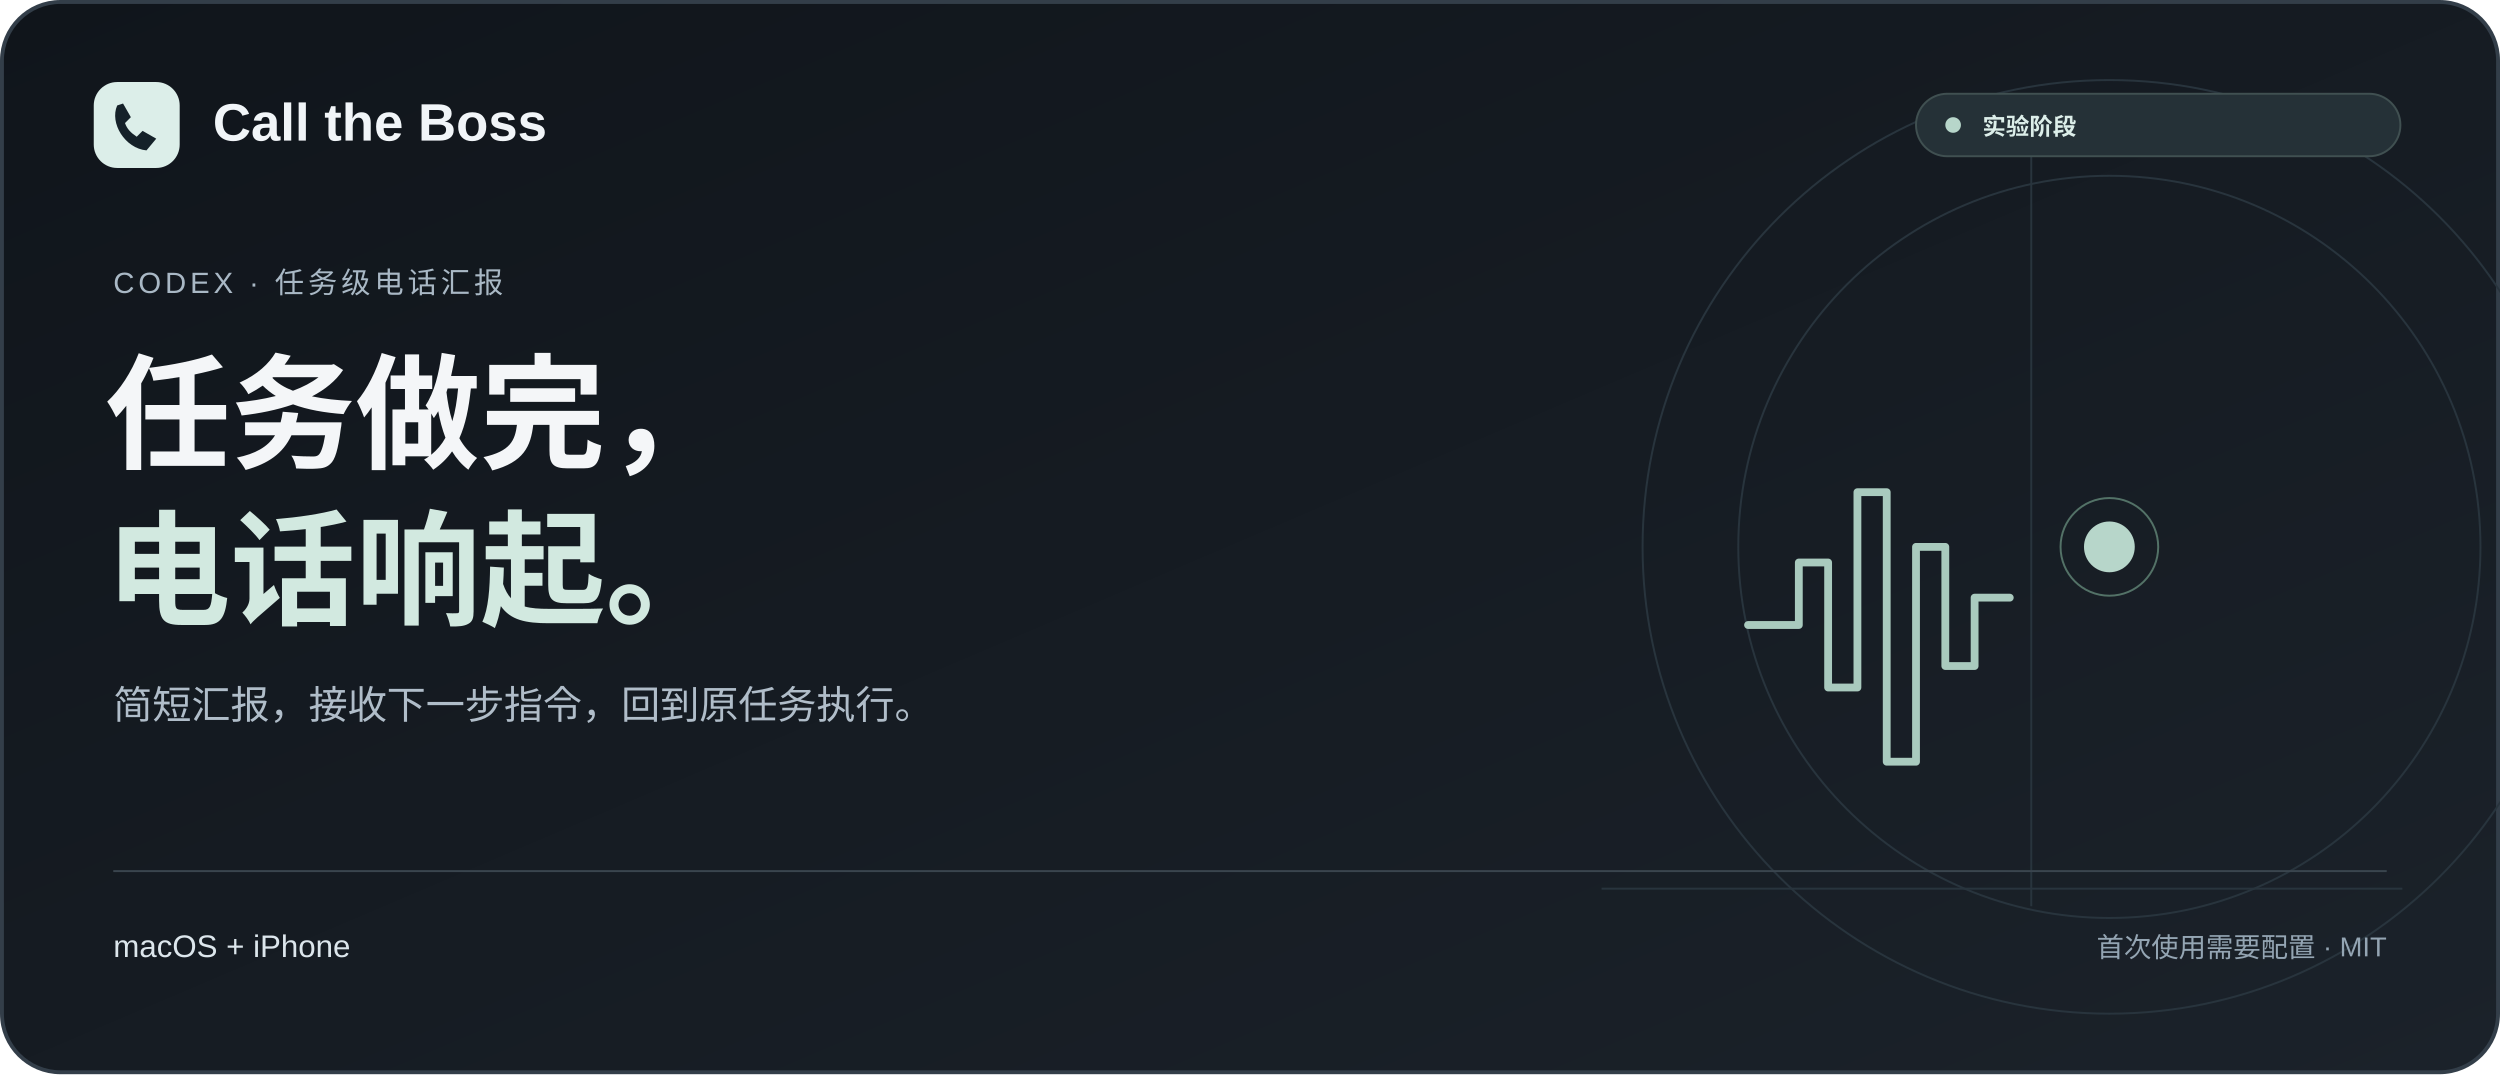
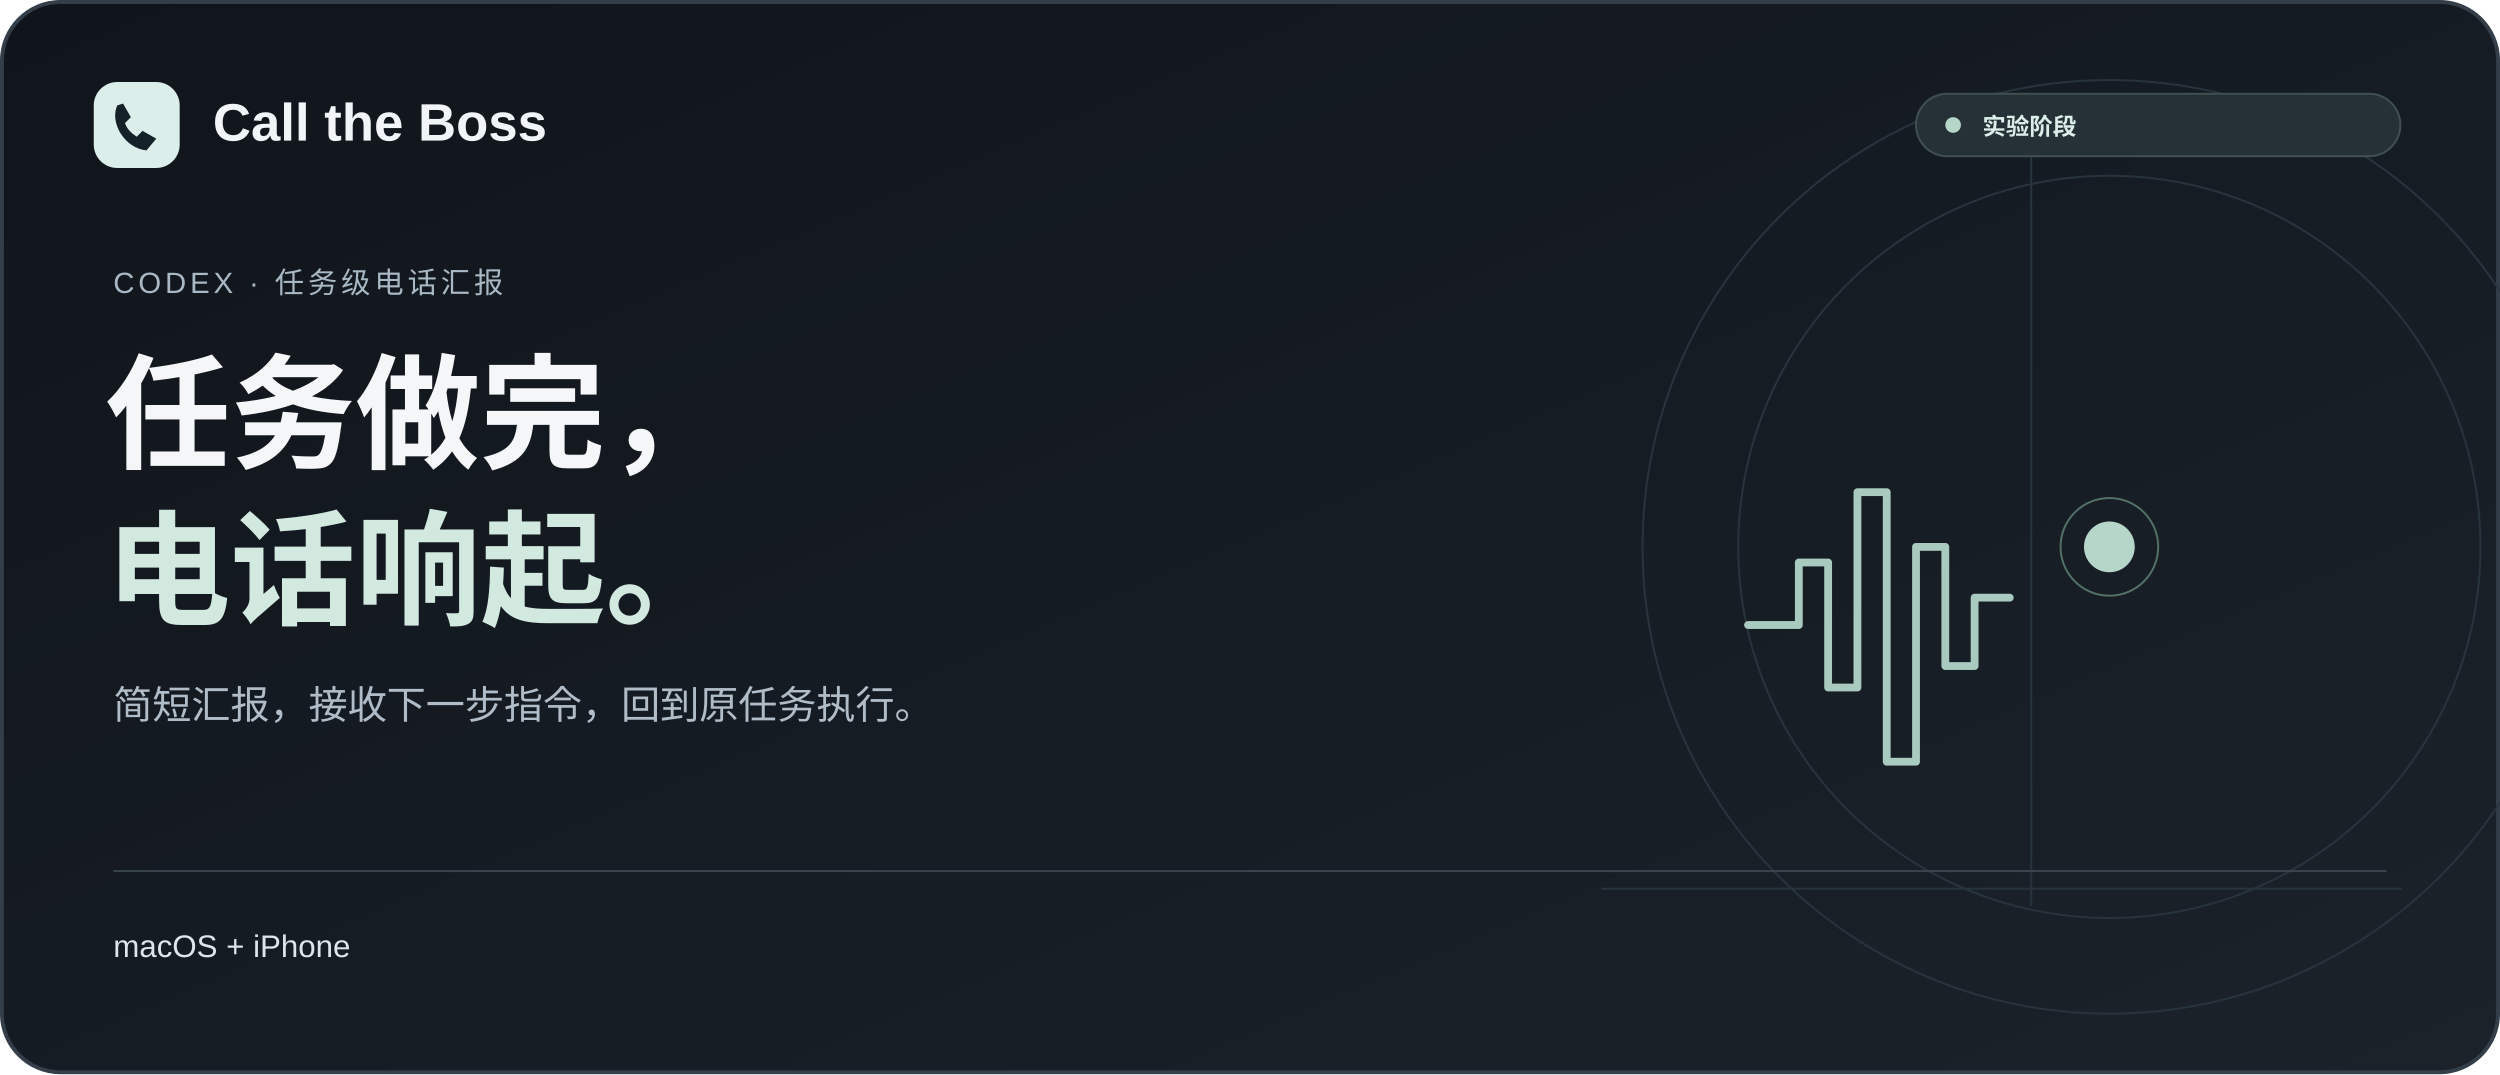
<svg xmlns="http://www.w3.org/2000/svg" width="1280" height="550" viewBox="0 0 1280 550" role="img" aria-labelledby="title desc">
  <defs>
    <linearGradient id="panel" x2="1" y2="1">
      <stop stop-color="#10151b" />
      <stop offset="1" stop-color="#1b222a" />
    </linearGradient>
  </defs>
  <rect x="1" y="1" width="1278" height="548" rx="30" fill="url(#panel)" stroke="#333e49" stroke-width="2" />
  <g fill="none" stroke="#28343d">
    <circle cx="1080" cy="280" r="190" />
    <circle cx="1080" cy="280" r="239" />
    <path d="M820 455H1230M1040 65V464" />
  </g>
  <g font-family="Arial, 'Noto Sans', 'PingFang SC', 'Hiragino Sans', 'Apple SD Gothic Neo', sans-serif">
    <rect x="48" y="42" width="44" height="44" rx="12" fill="#dceee9" />
    <path d="M60 54c-4 9 4 22 15 23l5-6-7-4-3 3c-3-2-5-4-6-7l3-3-4-7z" fill="#152129" />
    <text x="109" y="72" font-size="27" font-weight="700" fill="#f1f5f8">Call the Boss</text>
    <rect x="981" y="48" width="248" height="32" rx="16" fill="#253137" stroke="#405051" />
    <circle cx="1000" cy="64" r="4" fill="#b7d6ca" />
    <text x="1015" y="69" font-size="12" font-weight="700" fill="#dceee9">实验阶段</text>
    <text x="58" y="150" font-size="15" letter-spacing="2" fill="#a9b8c5">CODEX · 任务级电话汇报</text>
    <text x="54" y="235" font-size="64" font-weight="700" fill="#f4f6f8">任务做完，</text>
    <text x="54" y="315" font-size="64" font-weight="700" fill="#d2e9e0">电话响起。</text>
    <text x="58" y="368" font-size="20" fill="#b0bdc9">简短汇报，接收下一步指令，回到原任务执行。</text>
    <path d="M895 320h26v-32h15v64h15v-100h15v138h15v-110h15v61h15v-35h18" fill="none" stroke="#a9cabe" stroke-width="4" stroke-linecap="round" stroke-linejoin="round" />
    <circle cx="1080" cy="280" r="13" fill="#b7d6ca" />
    <circle cx="1080" cy="280" r="25" fill="none" stroke="#537267" />
    <path d="M58 446H1222" stroke="#3a454e" />
    <text x="58" y="490" font-size="16" fill="#dce6ec">macOS + iPhone</text>
-     <text x="1222" y="490" text-anchor="end" font-size="14" fill="#94a5b3">首次使用需要配置 · MIT</text>
  </g>
</svg>
